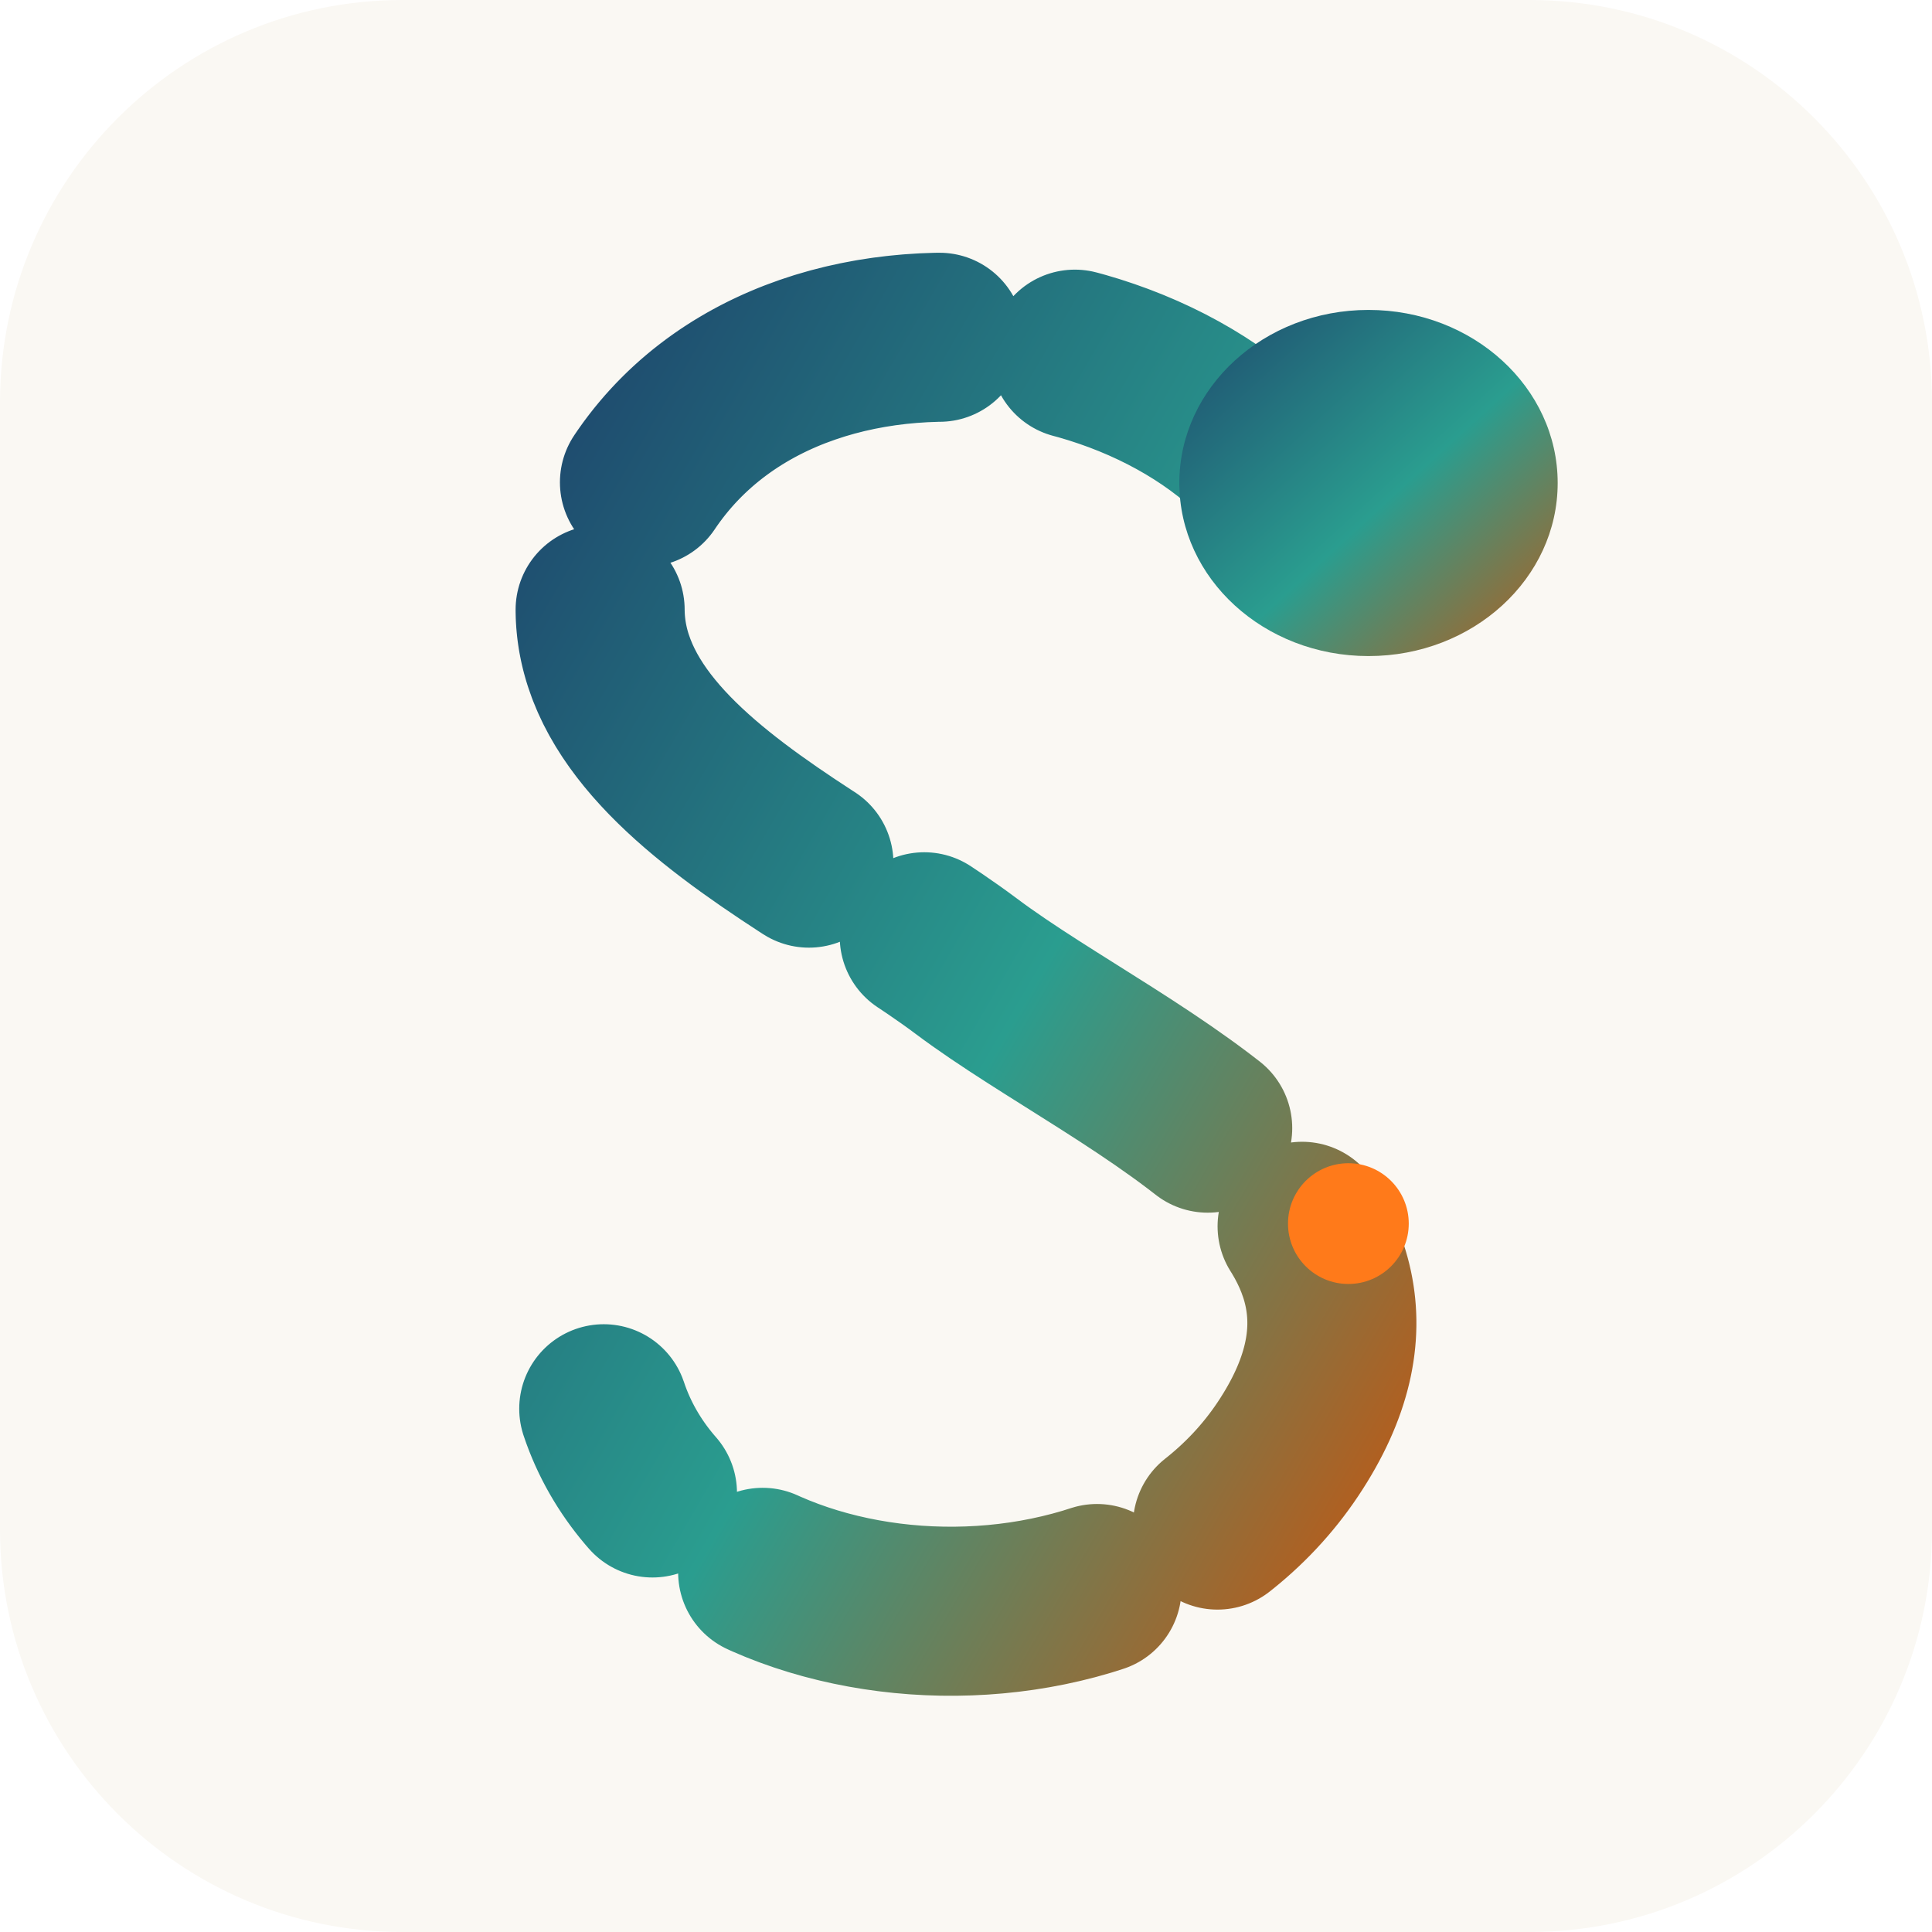
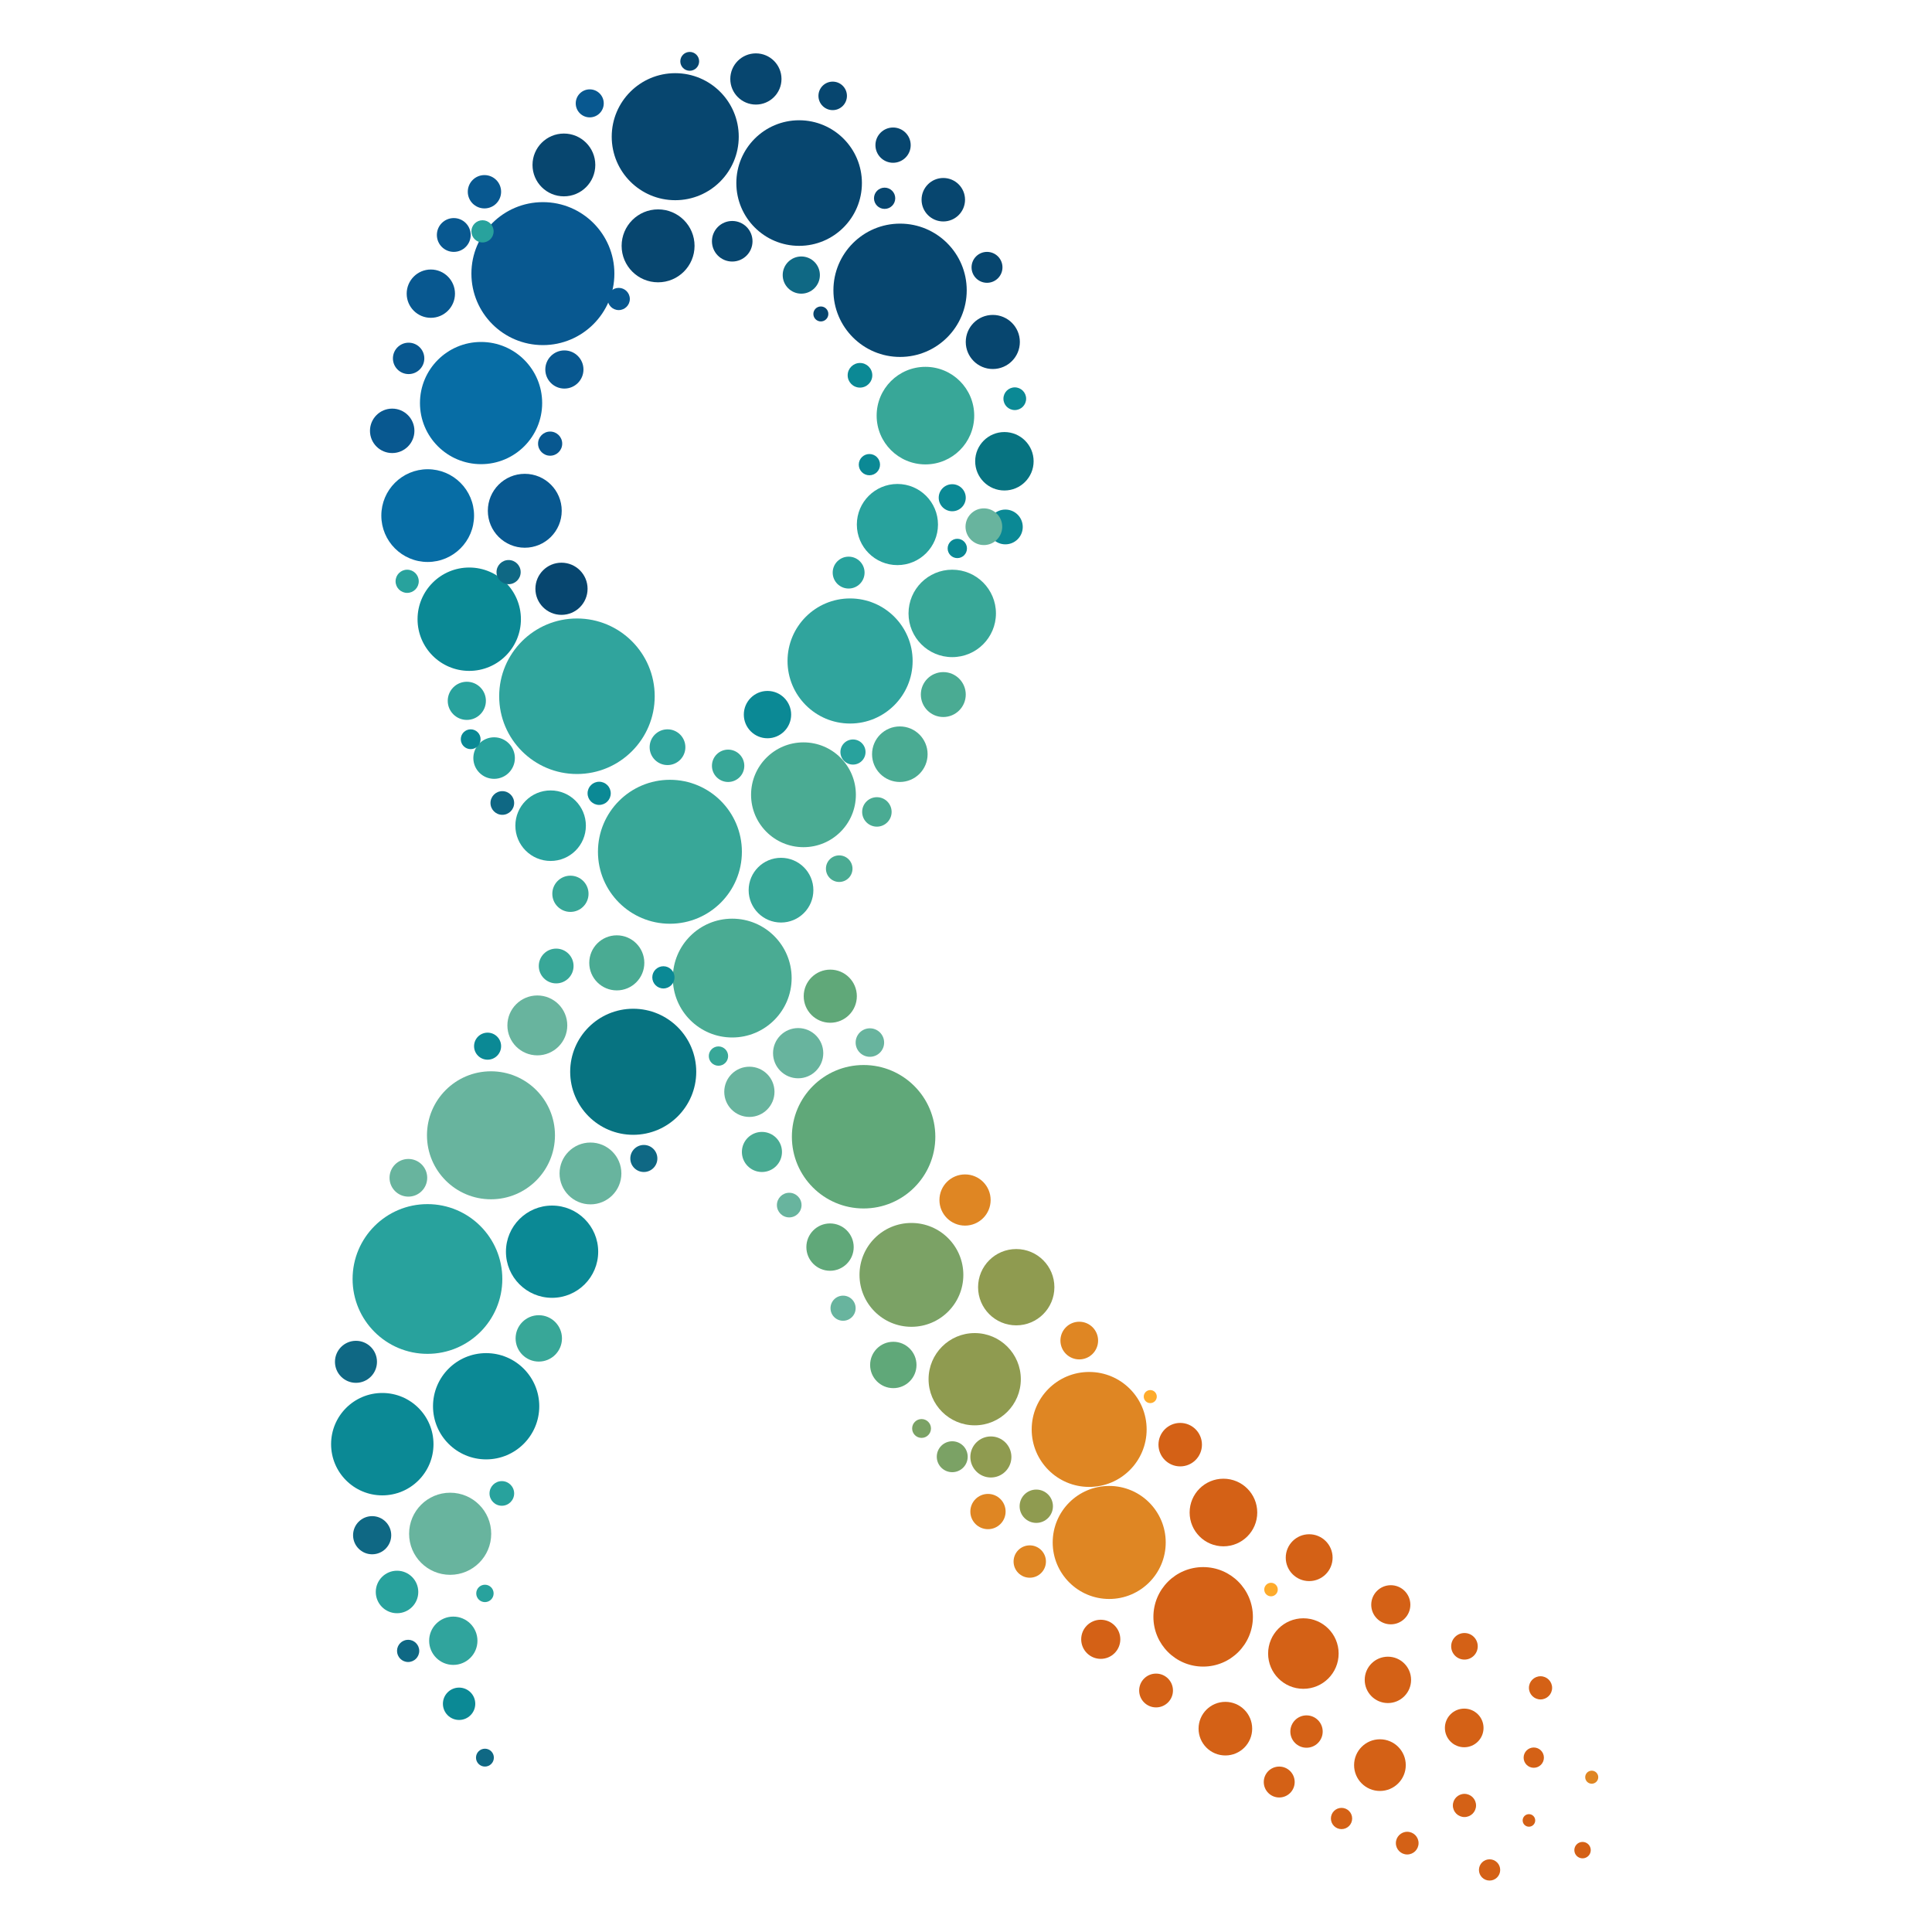
- <svg xmlns="http://www.w3.org/2000/svg" viewBox="0 0 48 48">
-   <defs>
-     <linearGradient id="g" x1="0" y1="0" x2="1" y2="1">
-       <stop offset="0" stop-color="#1e4a6e" />
-       <stop offset=".55" stop-color="#2a9d8f" />
-       <stop offset="1" stop-color="#b85c1a" />
-     </linearGradient>
-   </defs>
-   <rect width="48" height="48" rx="10" fill="#faf8f3" />
-   <path d="M33 14 C 31 8 20 6 16 12 C 12 18 20 21 24 24 C 28 27 36 30 32 36 C 28 42 17 41 15 35" fill="none" stroke="url(#g)" stroke-width="4.2" stroke-linecap="round" stroke-dasharray="8.5 3.4" />
-   <ellipse cx="34" cy="12" rx="4.7" ry="4.3" fill="url(#g)" />
-   <circle cx="33.5" cy="30.4" r="1.5" fill="#ff7a1a" />
+ <svg xmlns="http://www.w3.org/2000/svg" viewBox="516 199 800 800">
+   <circle cx="754.9" cy="487.3" r="32.2" fill="#30A49D" />
+   <circle cx="873.6" cy="669.7" r="29.7" fill="#60A879" />
+   <circle cx="793.4" cy="551.7" r="29.8" fill="#38A798" />
+   <circle cx="693.0" cy="728.6" r="31.0" fill="#28A29D" />
+   <circle cx="740.8" cy="312.3" r="29.6" fill="#085890" />
+   <circle cx="888.7" cy="319.2" r="27.6" fill="#07466F" />
+   <circle cx="719.3" cy="669.1" r="26.5" fill="#68B49E" />
+   <circle cx="778.2" cy="642.8" r="26.1" fill="#077381" />
+   <circle cx="868.0" cy="472.7" r="25.9" fill="#30A49D" />
+   <circle cx="795.6" cy="255.6" r="26.3" fill="#07466F" />
+   <circle cx="715.2" cy="365.9" r="25.3" fill="#076DA5" />
+   <circle cx="846.9" cy="274.8" r="26.0" fill="#07466F" />
+   <circle cx="819.2" cy="604.0" r="24.6" fill="#4AAB93" />
+   <circle cx="967.0" cy="790.9" r="23.8" fill="#DF8623" />
+   <circle cx="848.7" cy="528.1" r="21.7" fill="#4AAB93" />
+   <circle cx="710.3" cy="455.4" r="21.4" fill="#0B8995" />
+   <circle cx="717.3" cy="781.3" r="22.0" fill="#0B8995" />
+   <circle cx="674.3" cy="797.0" r="21.2" fill="#0B8995" />
+   <circle cx="893.4" cy="726.9" r="21.5" fill="#7BA265" />
+   <circle cx="975.3" cy="837.7" r="23.4" fill="#DF8623" />
+   <circle cx="1014.2" cy="868.5" r="20.6" fill="#D46116" />
+   <circle cx="899.2" cy="371.1" r="20.2" fill="#38A798" />
+   <circle cx="744.6" cy="717.3" r="19.1" fill="#0B8995" />
+   <circle cx="919.6" cy="770.1" r="19.1" fill="#8F9B50" />
+   <circle cx="693.1" cy="412.5" r="19.2" fill="#076DA5" />
+   <circle cx="910.3" cy="453.0" r="18.1" fill="#38A798" />
+   <circle cx="887.6" cy="416.2" r="16.8" fill="#28A29D" />
+   <circle cx="702.4" cy="834.1" r="17.0" fill="#68B49E" />
+   <circle cx="733.3" cy="410.5" r="15.3" fill="#085890" />
+   <circle cx="936.8" cy="732.0" r="15.8" fill="#8F9B50" />
+   <circle cx="788.5" cy="300.8" r="15.1" fill="#07466F" />
+   <circle cx="744.0" cy="540.9" r="14.6" fill="#28A29D" />
+   <circle cx="1055.7" cy="883.7" r="14.6" fill="#D46116" />
+   <circle cx="1022.6" cy="825.3" r="14.0" fill="#D46116" />
+   <circle cx="749.5" cy="267.3" r="13.0" fill="#07466F" />
+   <circle cx="839.4" cy="567.6" r="13.4" fill="#38A798" />
+   <circle cx="760.5" cy="684.9" r="12.8" fill="#68B49E" />
+   <circle cx="738.5" cy="623.6" r="12.4" fill="#68B49E" />
+   <circle cx="931.9" cy="390.0" r="12.1" fill="#077381" />
+   <circle cx="927.1" cy="340.6" r="11.2" fill="#07466F" />
+   <circle cx="771.4" cy="597.7" r="11.4" fill="#4AAB93" />
+   <circle cx="748.5" cy="442.8" r="10.8" fill="#07466F" />
+   <circle cx="1087.4" cy="929.9" r="10.7" fill="#D46116" />
+   <circle cx="888.6" cy="511.3" r="11.5" fill="#4AAB93" />
+   <circle cx="1023.4" cy="914.8" r="11.1" fill="#D46116" />
+   <circle cx="826.3" cy="651.1" r="10.4" fill="#68B49E" />
+   <circle cx="915.6" cy="695.9" r="10.6" fill="#DF8623" />
+   <circle cx="859.8" cy="611.5" r="11.0" fill="#60A879" />
+   <circle cx="829.0" cy="231.7" r="10.6" fill="#07466F" />
+   <circle cx="694.4" cy="320.6" r="10.0" fill="#085890" />
+   <circle cx="703.7" cy="878.4" r="10.0" fill="#30A49D" />
+   <circle cx="846.5" cy="635.1" r="10.4" fill="#68B49E" />
+   <circle cx="833.8" cy="494.9" r="9.8" fill="#0B8995" />
+   <circle cx="859.7" cy="715.4" r="9.8" fill="#60A879" />
+   <circle cx="678.4" cy="377.4" r="9.2" fill="#085890" />
+   <circle cx="739.1" cy="753.2" r="9.6" fill="#38A798" />
+   <circle cx="1090.7" cy="894.6" r="9.6" fill="#D46116" />
+   <circle cx="1058.1" cy="844.0" r="9.7" fill="#D46116" />
+   <circle cx="885.9" cy="764.2" r="9.6" fill="#60A879" />
+   <circle cx="663.4" cy="762.9" r="8.7" fill="#0F6884" />
+   <circle cx="906.6" cy="486.6" r="9.3" fill="#4AAB93" />
+   <circle cx="680.4" cy="858.2" r="8.8" fill="#28A29D" />
+   <circle cx="906.6" cy="281.7" r="9.0" fill="#07466F" />
+   <circle cx="819.2" cy="298.9" r="8.4" fill="#07466F" />
+   <circle cx="1004.7" cy="797.2" r="9.0" fill="#D46116" />
+   <circle cx="720.6" cy="512.9" r="8.6" fill="#28A29D" />
+   <circle cx="926.3" cy="802.3" r="8.5" fill="#8F9B50" />
+   <circle cx="971.8" cy="877.8" r="8.1" fill="#D46116" />
+   <circle cx="962.9" cy="754.1" r="7.8" fill="#DF8623" />
+   <circle cx="1122.3" cy="914.5" r="8.0" fill="#D46116" />
+   <circle cx="831.5" cy="676.0" r="8.3" fill="#4AAB93" />
+   <circle cx="709.3" cy="489.2" r="7.9" fill="#28A29D" />
+   <circle cx="847.8" cy="312.9" r="7.7" fill="#0F6884" />
+   <circle cx="749.7" cy="352.0" r="7.9" fill="#085890" />
+   <circle cx="792.4" cy="508.4" r="7.4" fill="#30A49D" />
+   <circle cx="1091.9" cy="863.5" r="8.1" fill="#D46116" />
+   <circle cx="885.8" cy="259.1" r="7.3" fill="#07466F" />
+   <circle cx="670.1" cy="834.7" r="7.9" fill="#0F6884" />
+   <circle cx="752.2" cy="569.1" r="7.5" fill="#38A798" />
+   <circle cx="817.5" cy="516.1" r="6.7" fill="#38A798" />
+   <circle cx="925.1" cy="824.9" r="7.3" fill="#DF8623" />
+   <circle cx="685.1" cy="686.7" r="7.8" fill="#68B49E" />
+   <circle cx="932.3" cy="417.2" r="7.2" fill="#0B8995" />
+   <circle cx="994.7" cy="899.0" r="7.0" fill="#D46116" />
+   <circle cx="746.3" cy="599.0" r="7.2" fill="#38A798" />
+   <circle cx="923.4" cy="417.1" r="7.6" fill="#68B49E" />
+   <circle cx="716.6" cy="278.4" r="6.9" fill="#085890" />
+   <circle cx="703.9" cy="296.3" r="7.0" fill="#085890" />
+   <circle cx="945.1" cy="822.7" r="6.9" fill="#8F9B50" />
+   <circle cx="706.1" cy="904.5" r="6.7" fill="#0B8995" />
+   <circle cx="924.7" cy="309.7" r="6.4" fill="#07466F" />
+   <circle cx="867.4" cy="436.1" r="6.6" fill="#28A29D" />
+   <circle cx="685.2" cy="347.4" r="6.5" fill="#085890" />
+   <circle cx="942.4" cy="845.6" r="6.7" fill="#DF8623" />
+   <circle cx="1057.0" cy="916.0" r="6.7" fill="#D46116" />
+   <circle cx="1045.7" cy="936.9" r="6.4" fill="#D46116" />
+   <circle cx="863.5" cy="558.7" r="5.5" fill="#4AAB93" />
+   <circle cx="879.1" cy="535.2" r="6.1" fill="#4AAB93" />
+   <circle cx="860.8" cy="238.7" r="5.9" fill="#07466F" />
+   <circle cx="782.6" cy="678.7" r="5.6" fill="#0F6884" />
+   <circle cx="872.1" cy="354.4" r="5.1" fill="#0B8995" />
+   <circle cx="760.2" cy="241.8" r="5.8" fill="#085890" />
+   <circle cx="876.2" cy="630.7" r="5.9" fill="#68B49E" />
+   <circle cx="717.9" cy="632.2" r="5.6" fill="#0B8995" />
+   <circle cx="910.3" cy="802.2" r="6.4" fill="#7BA265" />
+   <circle cx="1122.4" cy="880.7" r="5.5" fill="#D46116" />
+   <circle cx="764.1" cy="527.5" r="4.8" fill="#0B8995" />
+   <circle cx="910.3" cy="405.1" r="5.6" fill="#0B8995" />
+   <circle cx="869.2" cy="510.4" r="5.2" fill="#28A29D" />
+   <circle cx="842.8" cy="698.0" r="5.1" fill="#68B49E" />
+   <circle cx="772.2" cy="322.8" r="4.6" fill="#085890" />
+   <circle cx="936.2" cy="364.1" r="4.7" fill="#0B8995" />
+   <circle cx="723.8" cy="817.4" r="5.1" fill="#28A29D" />
+   <circle cx="865.1" cy="740.7" r="5.2" fill="#68B49E" />
+   <circle cx="743.8" cy="382.7" r="5.0" fill="#085890" />
+   <circle cx="1122.4" cy="946.6" r="4.8" fill="#D46116" />
+   <circle cx="726.6" cy="435.9" r="5.0" fill="#0F6884" />
+   <circle cx="790.7" cy="603.7" r="4.6" fill="#0B8995" />
+   <circle cx="1098.7" cy="962.2" r="4.7" fill="#D46116" />
+   <circle cx="1153.9" cy="897.9" r="4.8" fill="#D46116" />
+   <circle cx="685.0" cy="882.6" r="4.6" fill="#0F6884" />
+   <circle cx="882.3" cy="281.1" r="4.4" fill="#07466F" />
+   <circle cx="1151.1" cy="926.8" r="4.2" fill="#D46116" />
+   <circle cx="684.6" cy="439.7" r="4.8" fill="#28A29D" />
+   <circle cx="1071.5" cy="952.0" r="4.4" fill="#D46116" />
+   <circle cx="876.0" cy="391.4" r="4.4" fill="#0B8995" />
+   <circle cx="715.8" cy="294.8" r="4.6" fill="#28A29D" />
+   <circle cx="724.0" cy="531.5" r="4.9" fill="#0F6884" />
+   <circle cx="1132.8" cy="973.3" r="4.4" fill="#D46116" />
+   <circle cx="813.5" cy="636.3" r="4.0" fill="#38A798" />
+   <circle cx="801.6" cy="224.4" r="3.9" fill="#07466F" />
+   <circle cx="710.9" cy="505.1" r="4.1" fill="#0B8995" />
+   <circle cx="716.8" cy="926.8" r="3.7" fill="#0F6884" />
+   <circle cx="1171.3" cy="965.1" r="3.4" fill="#D46116" />
+   <circle cx="912.4" cy="426.1" r="4.0" fill="#0B8995" />
+   <circle cx="897.6" cy="790.5" r="3.9" fill="#7BA265" />
+   <circle cx="716.8" cy="858.8" r="3.6" fill="#28A29D" />
+   <circle cx="855.9" cy="329.0" r="3.1" fill="#07466F" />
+   <circle cx="1149.1" cy="952.8" r="2.6" fill="#D46116" />
+   <circle cx="1042.3" cy="857.2" r="2.8" fill="#FEAB2C" />
+   <circle cx="992.3" cy="777.3" r="2.7" fill="#FEAB2C" />
+   <circle cx="1175.1" cy="934.9" r="2.7" fill="#DF8623" />
</svg>
